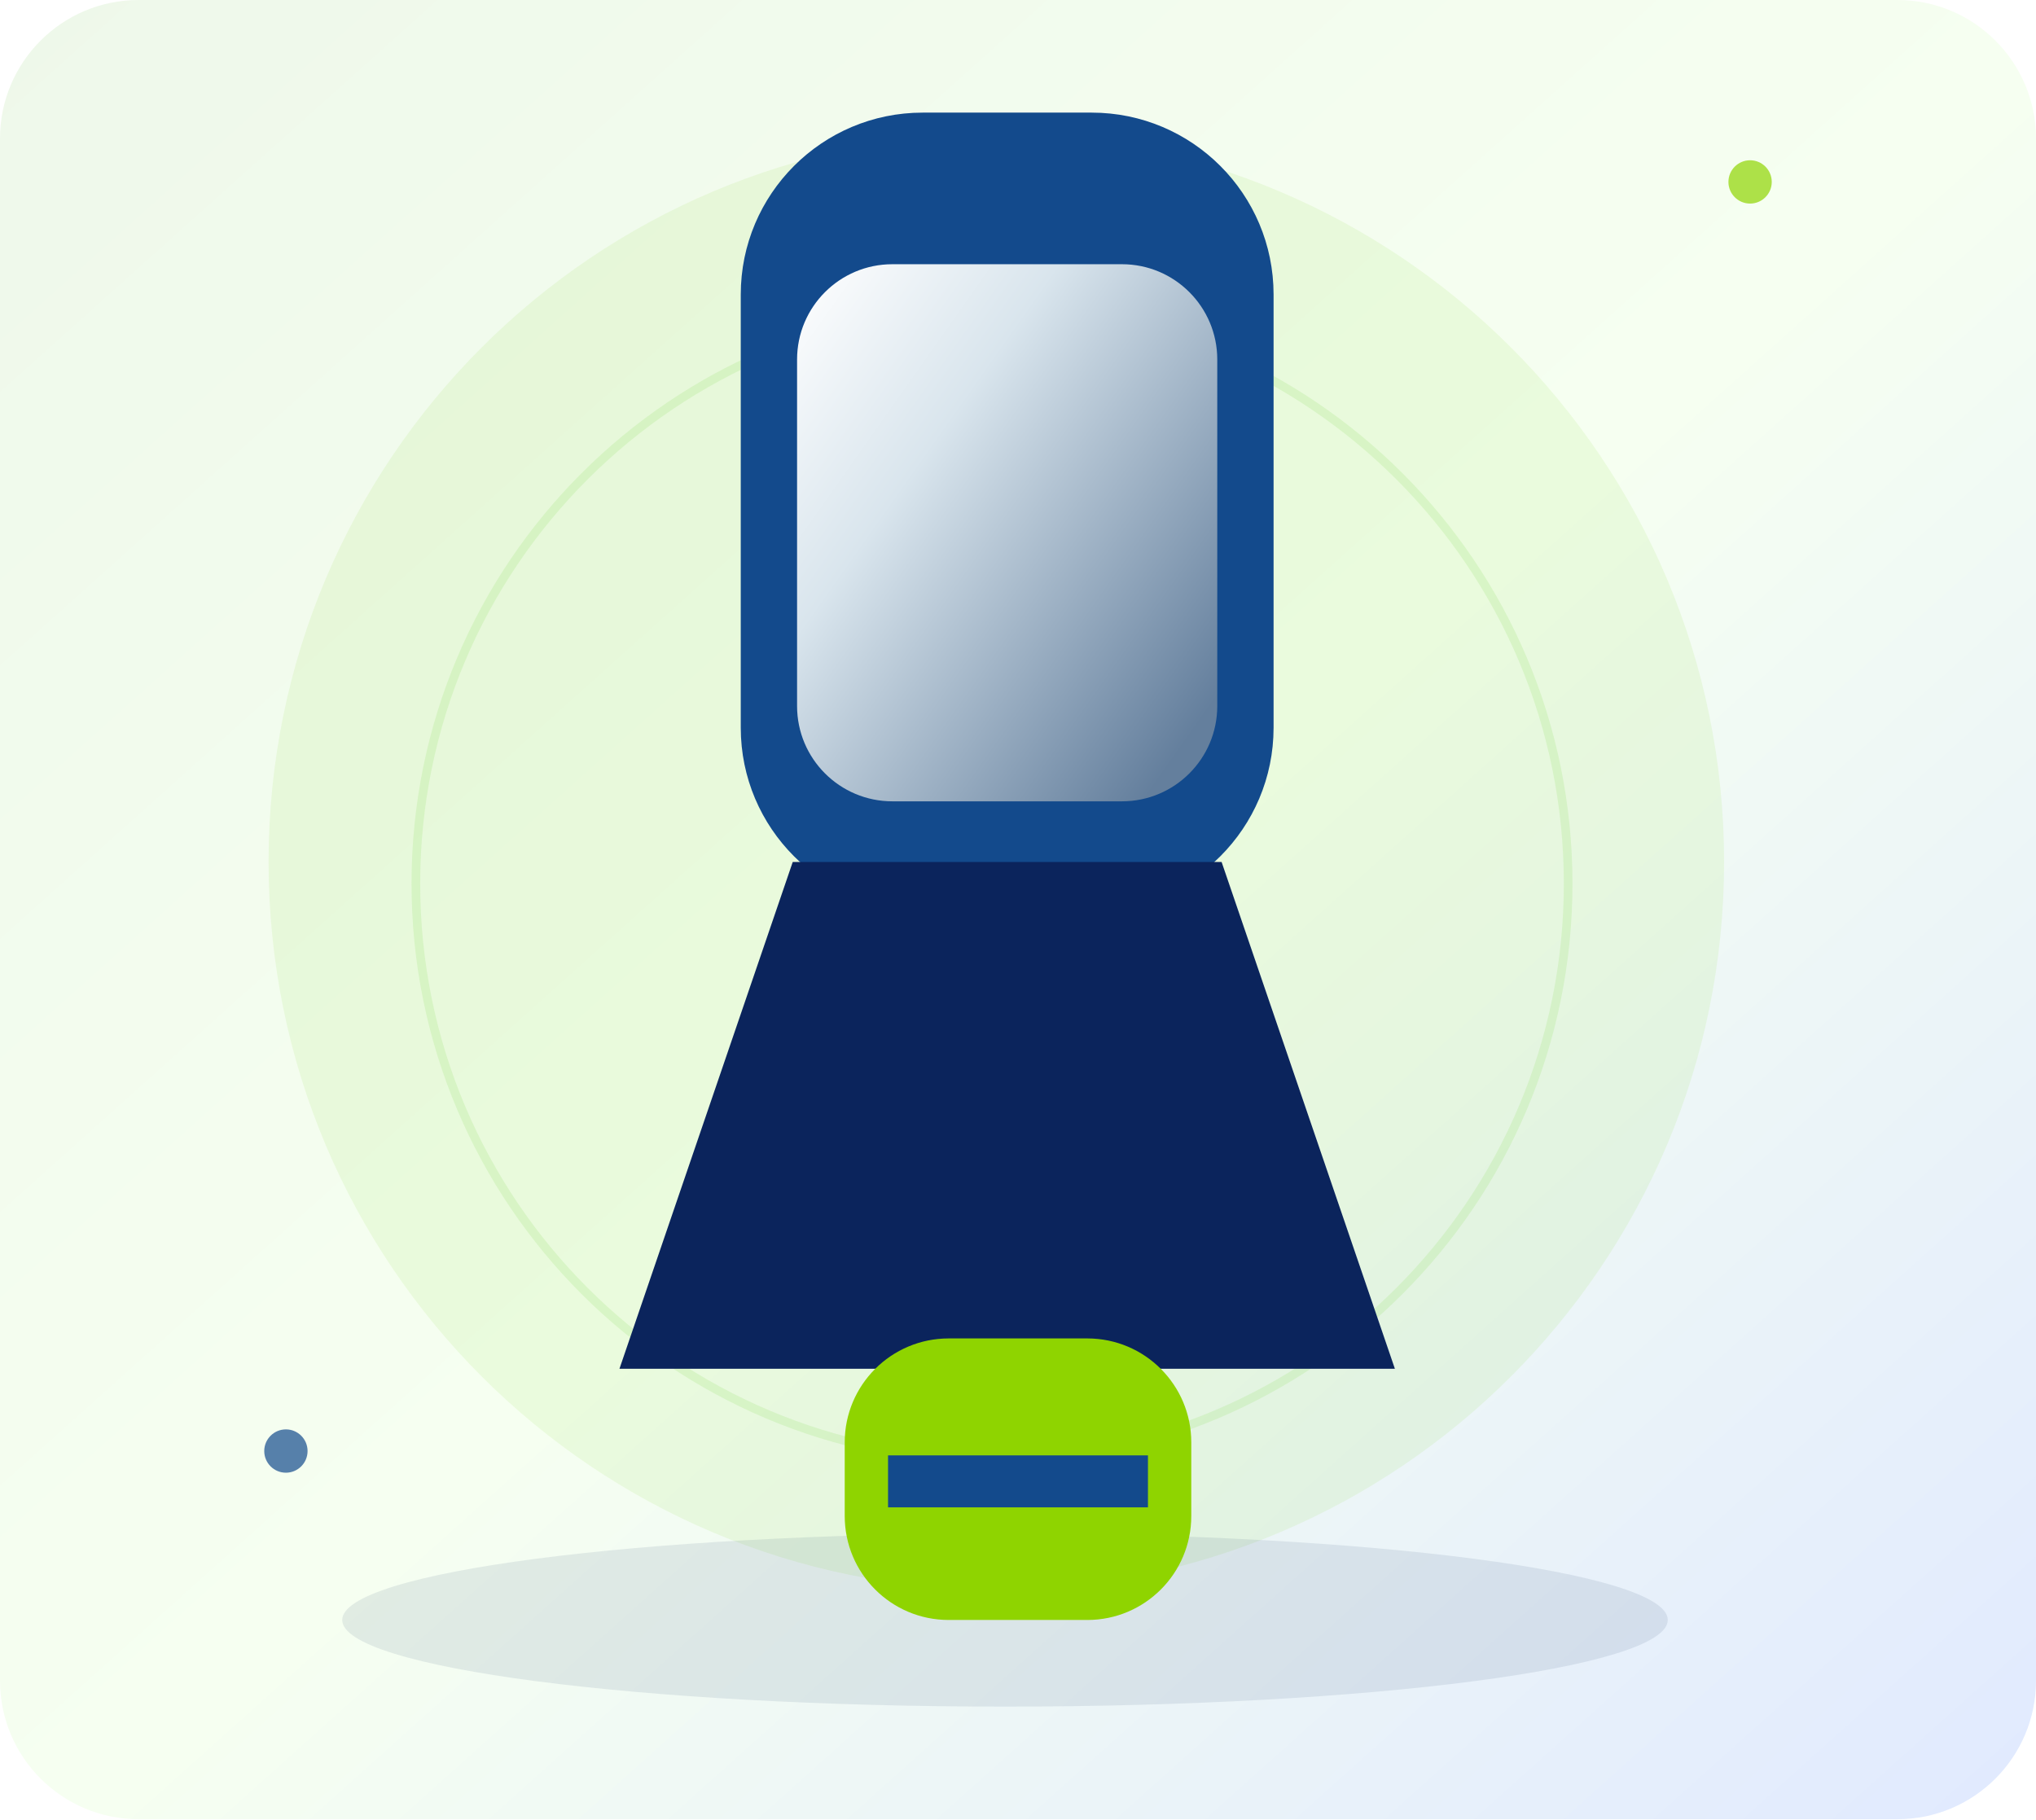
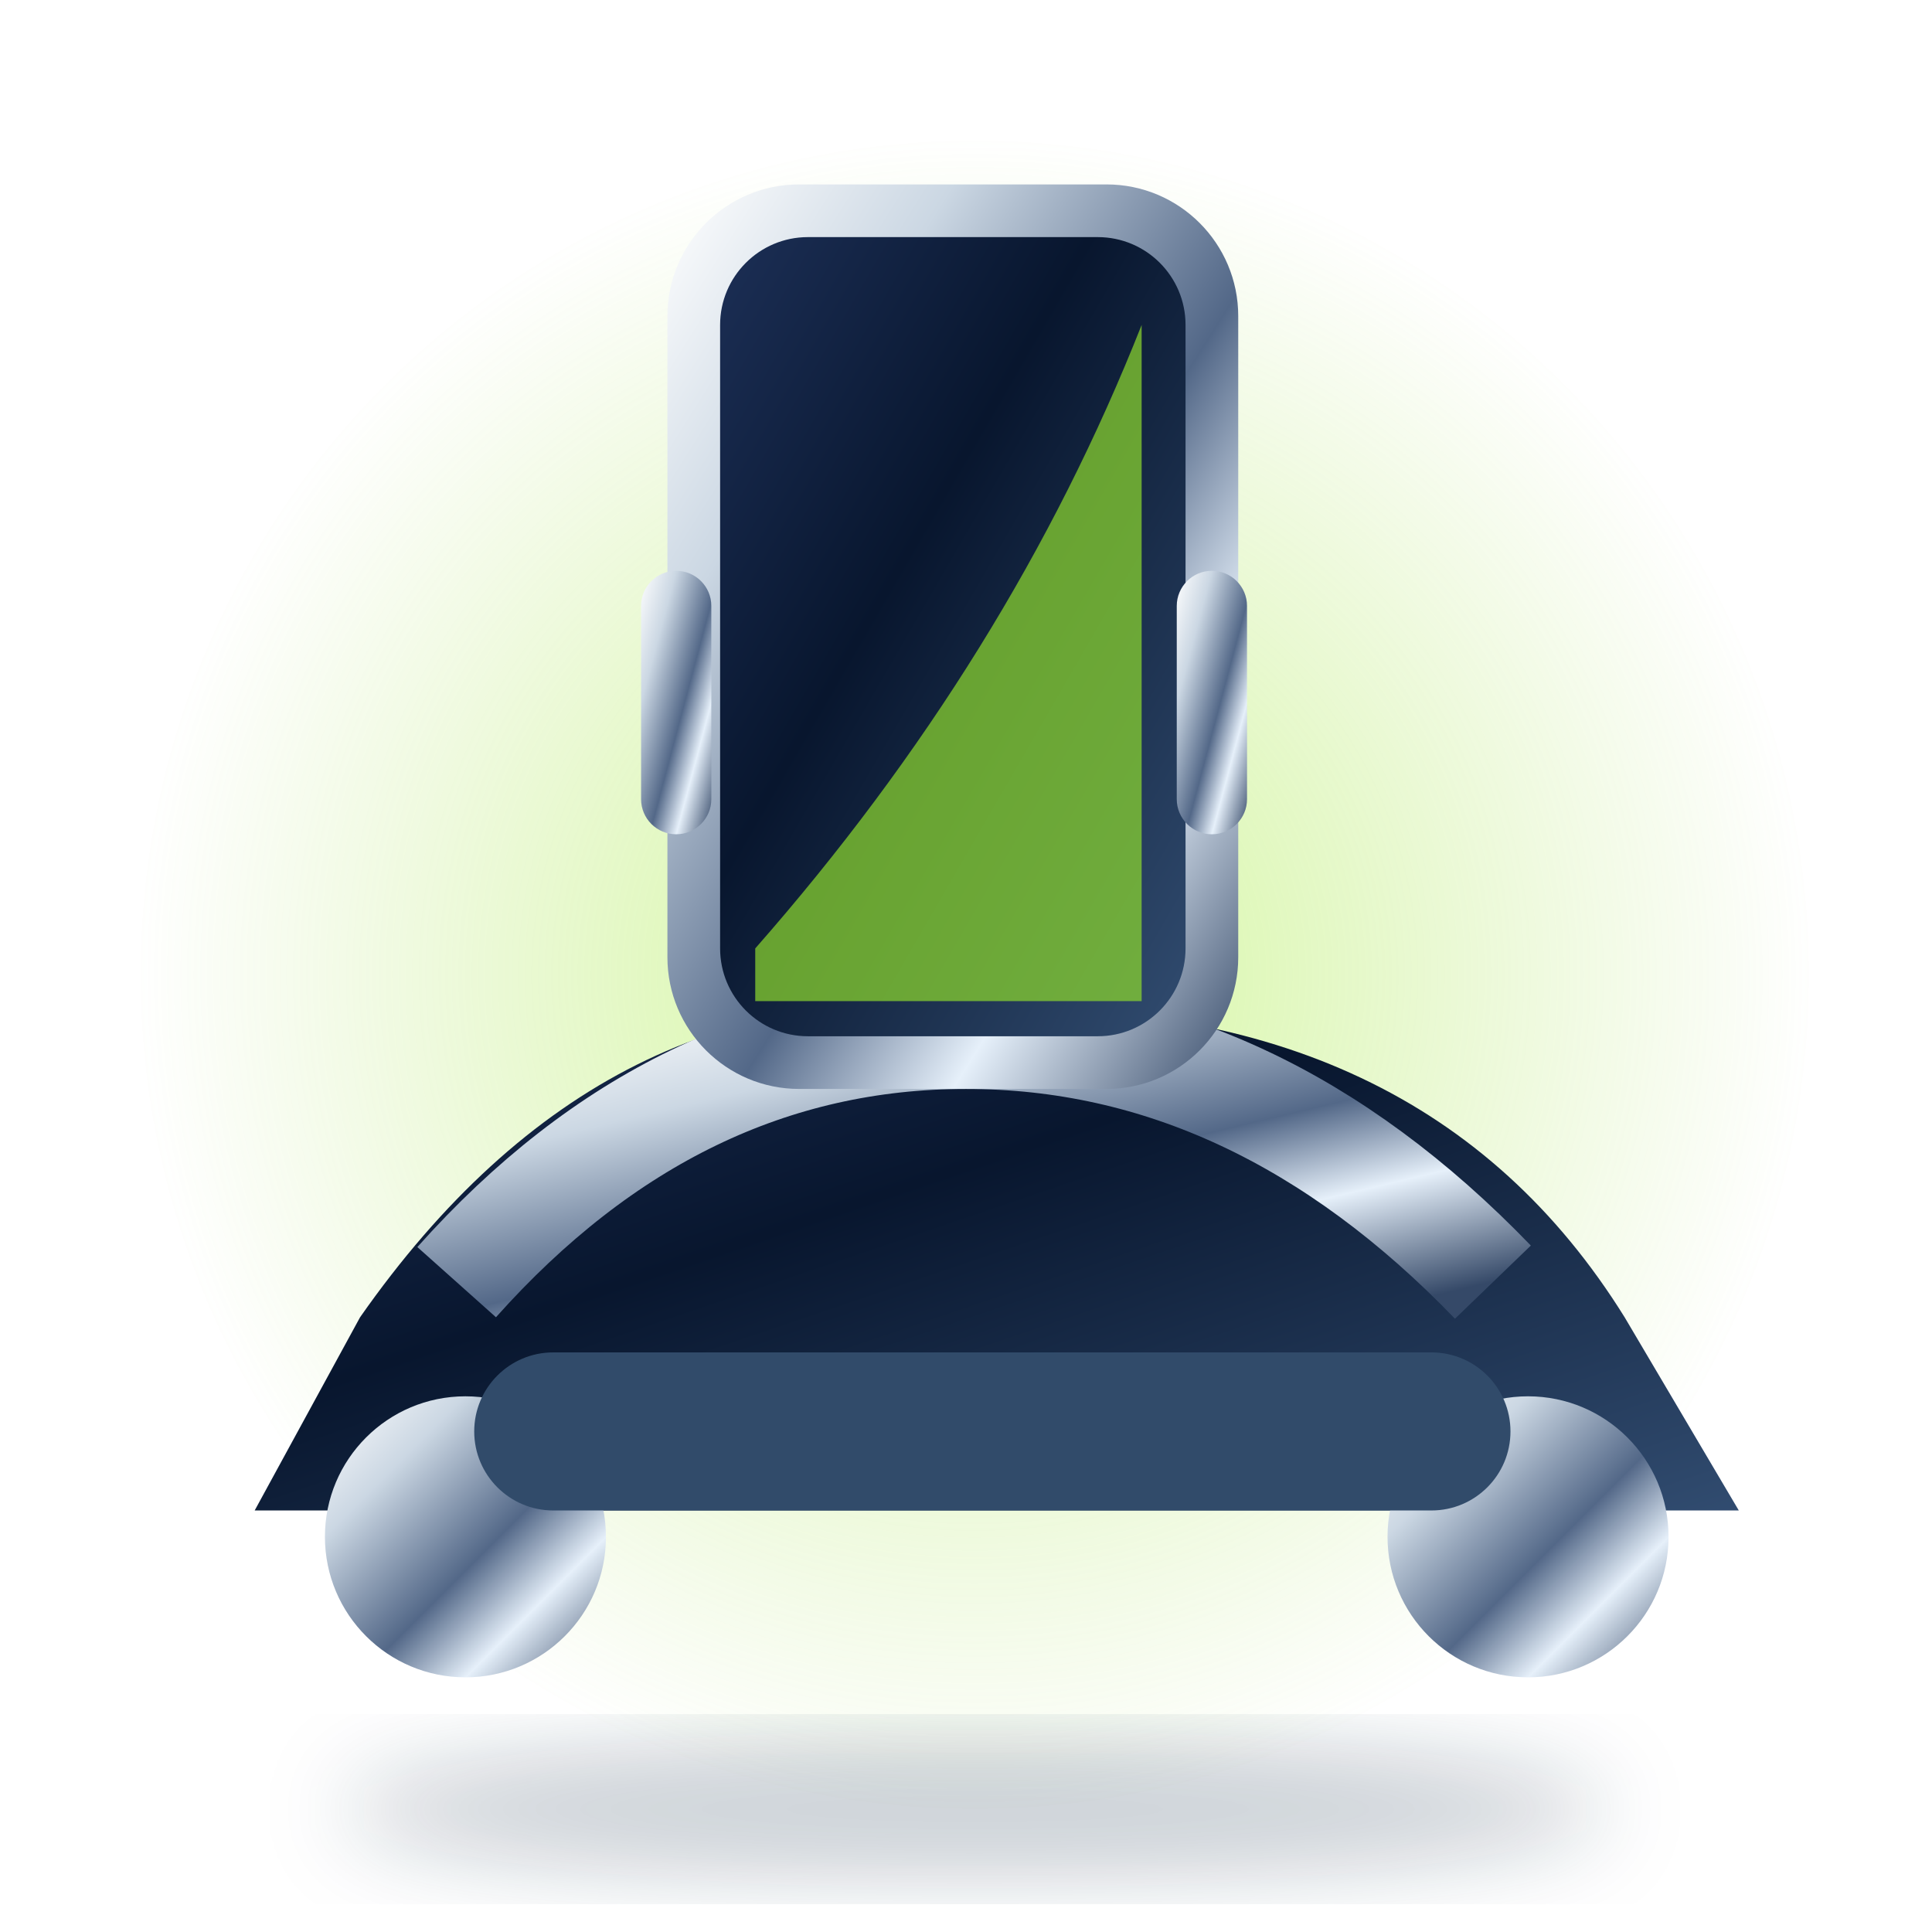
- <svg xmlns="http://www.w3.org/2000/svg" viewBox="0 0 470 420" role="img" aria-label="رسم توضيحي لمنتج">
+ <svg xmlns="http://www.w3.org/2000/svg" viewBox="0 0 220 220" role="img" aria-label="car">
  <defs>
-     <linearGradient id="bg" x1="0" x2="1" y1="0" y2="1">
-       <stop stop-color="#eef8ea" />
-       <stop offset=".52" stop-color="#f6fff1" />
-       <stop offset="1" stop-color="#e0e9ff" />
+     <linearGradient id="metal" x1="0" y1="0" x2="1" y2="1">
+       <stop stop-color="#fff" />
+       <stop offset=".25" stop-color="#cbd7e3" />
+       <stop offset=".56" stop-color="#536888" />
+       <stop offset=".75" stop-color="#e6f0fa" />
+       <stop offset="1" stop-color="#354968" />
    </linearGradient>
-     <linearGradient id="steel" x1="0" y1="0" x2=".95" y2=".86">
-       <stop stop-color="#fff" />
-       <stop offset=".36" stop-color="#d9e5ed" />
-       <stop offset="1" stop-color="#647f9d" />
+     <linearGradient id="dark" x1="0" y1="0" x2="1" y2="1">
+       <stop stop-color="#1c2f56" />
+       <stop offset=".4" stop-color="#08162e" />
+       <stop offset="1" stop-color="#314c70" />
    </linearGradient>
    <linearGradient id="screen" x1="0" y1="0" x2="1" y2="1">
-       <stop stop-color="#134a8c" />
-       <stop offset=".52" stop-color="#153c97" />
-       <stop offset="1" stop-color="#8fd400" />
+       <stop stop-color="#223c89" />
+       <stop offset=".4" stop-color="#0a1c49" />
+       <stop offset=".75" stop-color="#87ca34" />
+       <stop offset="1" stop-color="#dcff83" />
    </linearGradient>
-     <filter id="drop" x="-30%" width="160%" y="-30%" height="160%">
-       <feDropShadow dx="9" dy="17" stdDeviation="13" flood-color="#132b59" flood-opacity=".22" />
+     <linearGradient id="glass" x1="0" y1="0" x2="1" y2="1">
+       <stop stop-color="#fff" stop-opacity=".78" />
+       <stop offset=".44" stop-color="#fff" stop-opacity=".09" />
+       <stop offset=".8" stop-color="#fff" stop-opacity="0" />
+     </linearGradient>
+     <linearGradient id="lime" x1="0" y1="0" x2="1" y2="1">
+       <stop stop-color="#efffad" />
+       <stop offset=".5" stop-color="#b8ec51" />
+       <stop offset="1" stop-color="#75b930" />
+     </linearGradient>
+     <radialGradient id="spot">
+       <stop stop-color="#aaf439" stop-opacity=".5" />
+       <stop offset="1" stop-color="#9ad73f" stop-opacity="0" />
+     </radialGradient>
+     <filter id="shadow">
+       <feGaussianBlur stdDeviation="5" />
    </filter>
  </defs>
-   <rect width="470" height="420" rx="32" fill="url(#bg)" />
-   <circle cx="230" cy="199" r="168" fill="#92de44" opacity=".12" />
-   <circle cx="229" cy="204" r="133" fill="none" stroke="#a4e47f" opacity=".25" stroke-width="2" />
-   <ellipse cx="232" cy="374" rx="153" ry="20" fill="#0b2b58" opacity=".09" />
-   <rect x="171" y="26" width="123" height="184" rx="42" fill="#134a8c" />
-   <rect x="184" y="61" width="97" height="124" rx="22" fill="url(#steel)" />
-   <path d="M183 199h99l40 117H143z" fill="#0b245c" />
-   <rect x="195" y="309" width="80" height="65" rx="24" fill="#8fd400" />
-   <path d="M205 342h60" stroke="#134a8c" stroke-width="12" />
-   <g opacity=".7">
-     <circle cx="404" cy="42" r="5" fill="#8fd400" />
-     <circle cx="66" cy="335" r="5" fill="#134a8c" />
+   <circle cx="111" cy="111" r="95" fill="url(#spot)" />
+   <ellipse cx="111" cy="206" rx="72" ry="9" fill="#0c2841" opacity=".2" filter="url(#shadow)" />
+   <g>
+     <path d="M41 150q28-40 70-35 51-2 74 35l13 22H29Z" fill="url(#dark)" />
+     <path d="M52 146q25-28 58-28t60 28" stroke="url(#metal)" fill="none" stroke-width="12" />
+     <circle cx="53" cy="175" r="16" fill="url(#metal)" />
+     <circle cx="174" cy="175" r="16" fill="url(#metal)" />
+     <rect x="54" y="154" width="118" height="18" rx="9" fill="#314b6a" />
+     <path d="M100 113V88" stroke="url(#metal)" stroke-width="13" stroke-linecap="round" />
+     <rect x="74" y="67" width="53" height="22" rx="9" fill="#435e77" />
+     <rect x="76" y="21" width="65" height="103" rx="15" fill="url(#metal)" />
+     <rect x="82" y="27" width="53" height="91" rx="10" fill="url(#dark)" />
+     <path d="M86 108q29-33 44-71v77H86Z" fill="#8bd52e" opacity=".72" />
+     <rect x="73" y="65" width="8" height="30" rx="4" fill="url(#metal)" />
+     <rect x="134" y="65" width="8" height="30" rx="4" fill="url(#metal)" />
  </g>
</svg>
